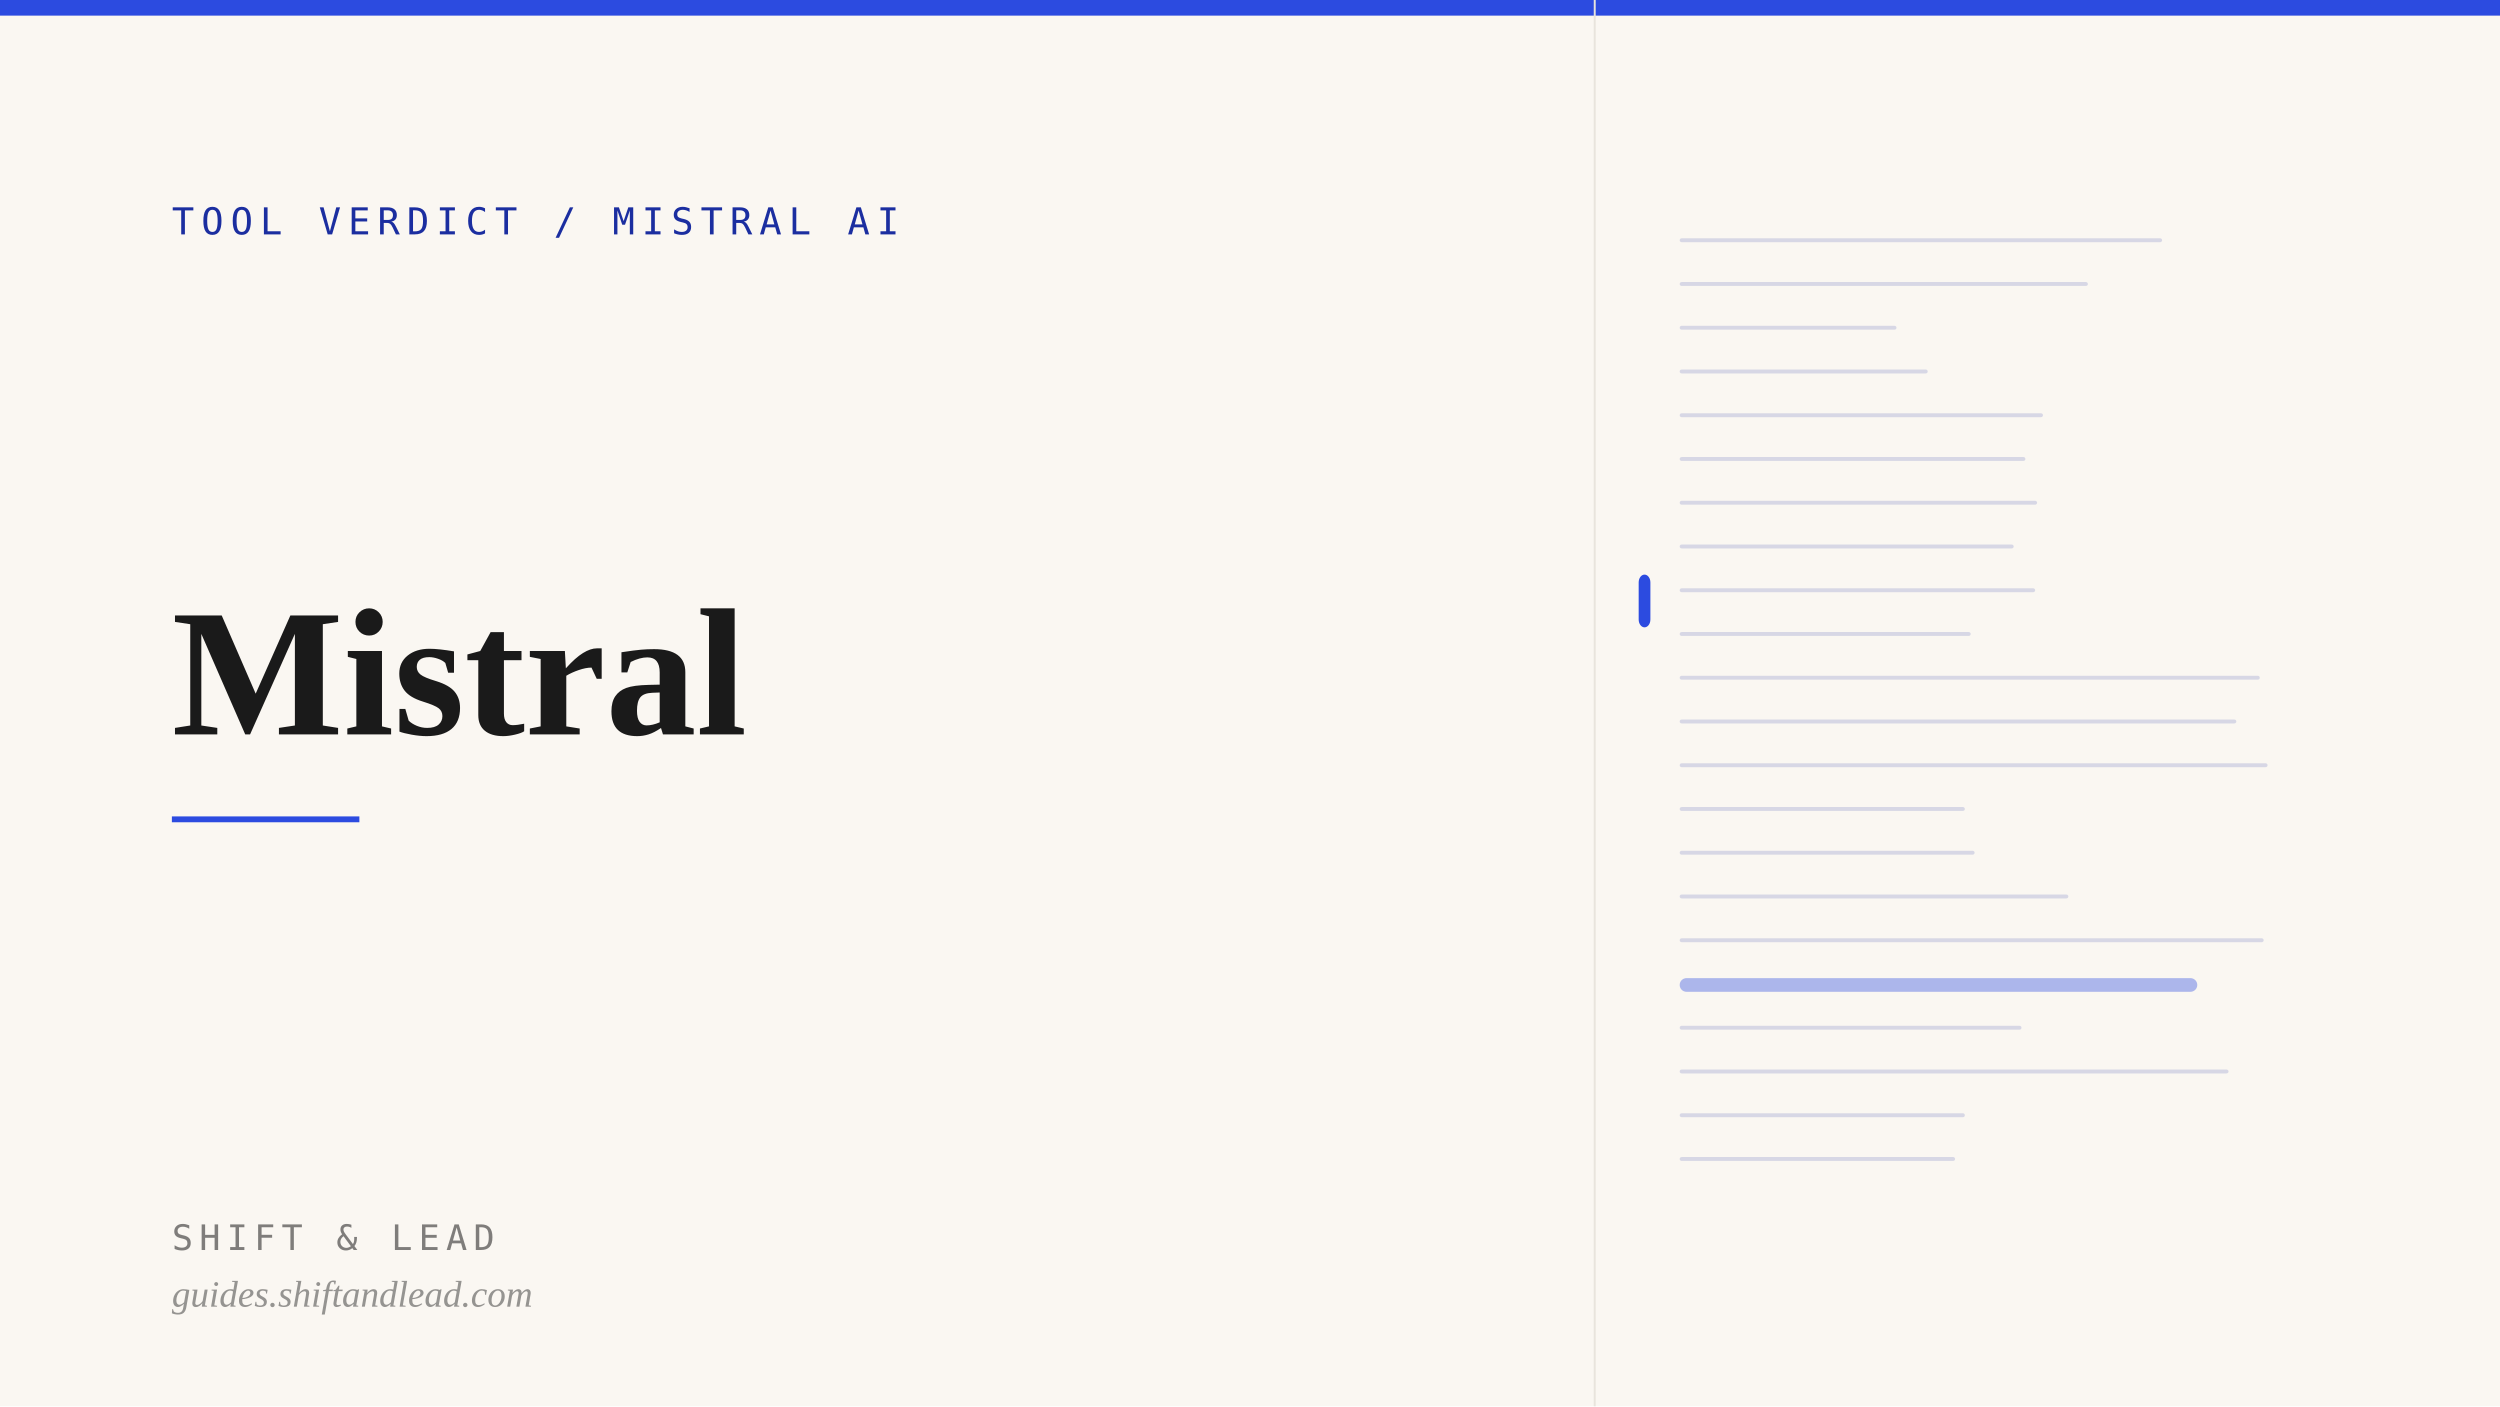
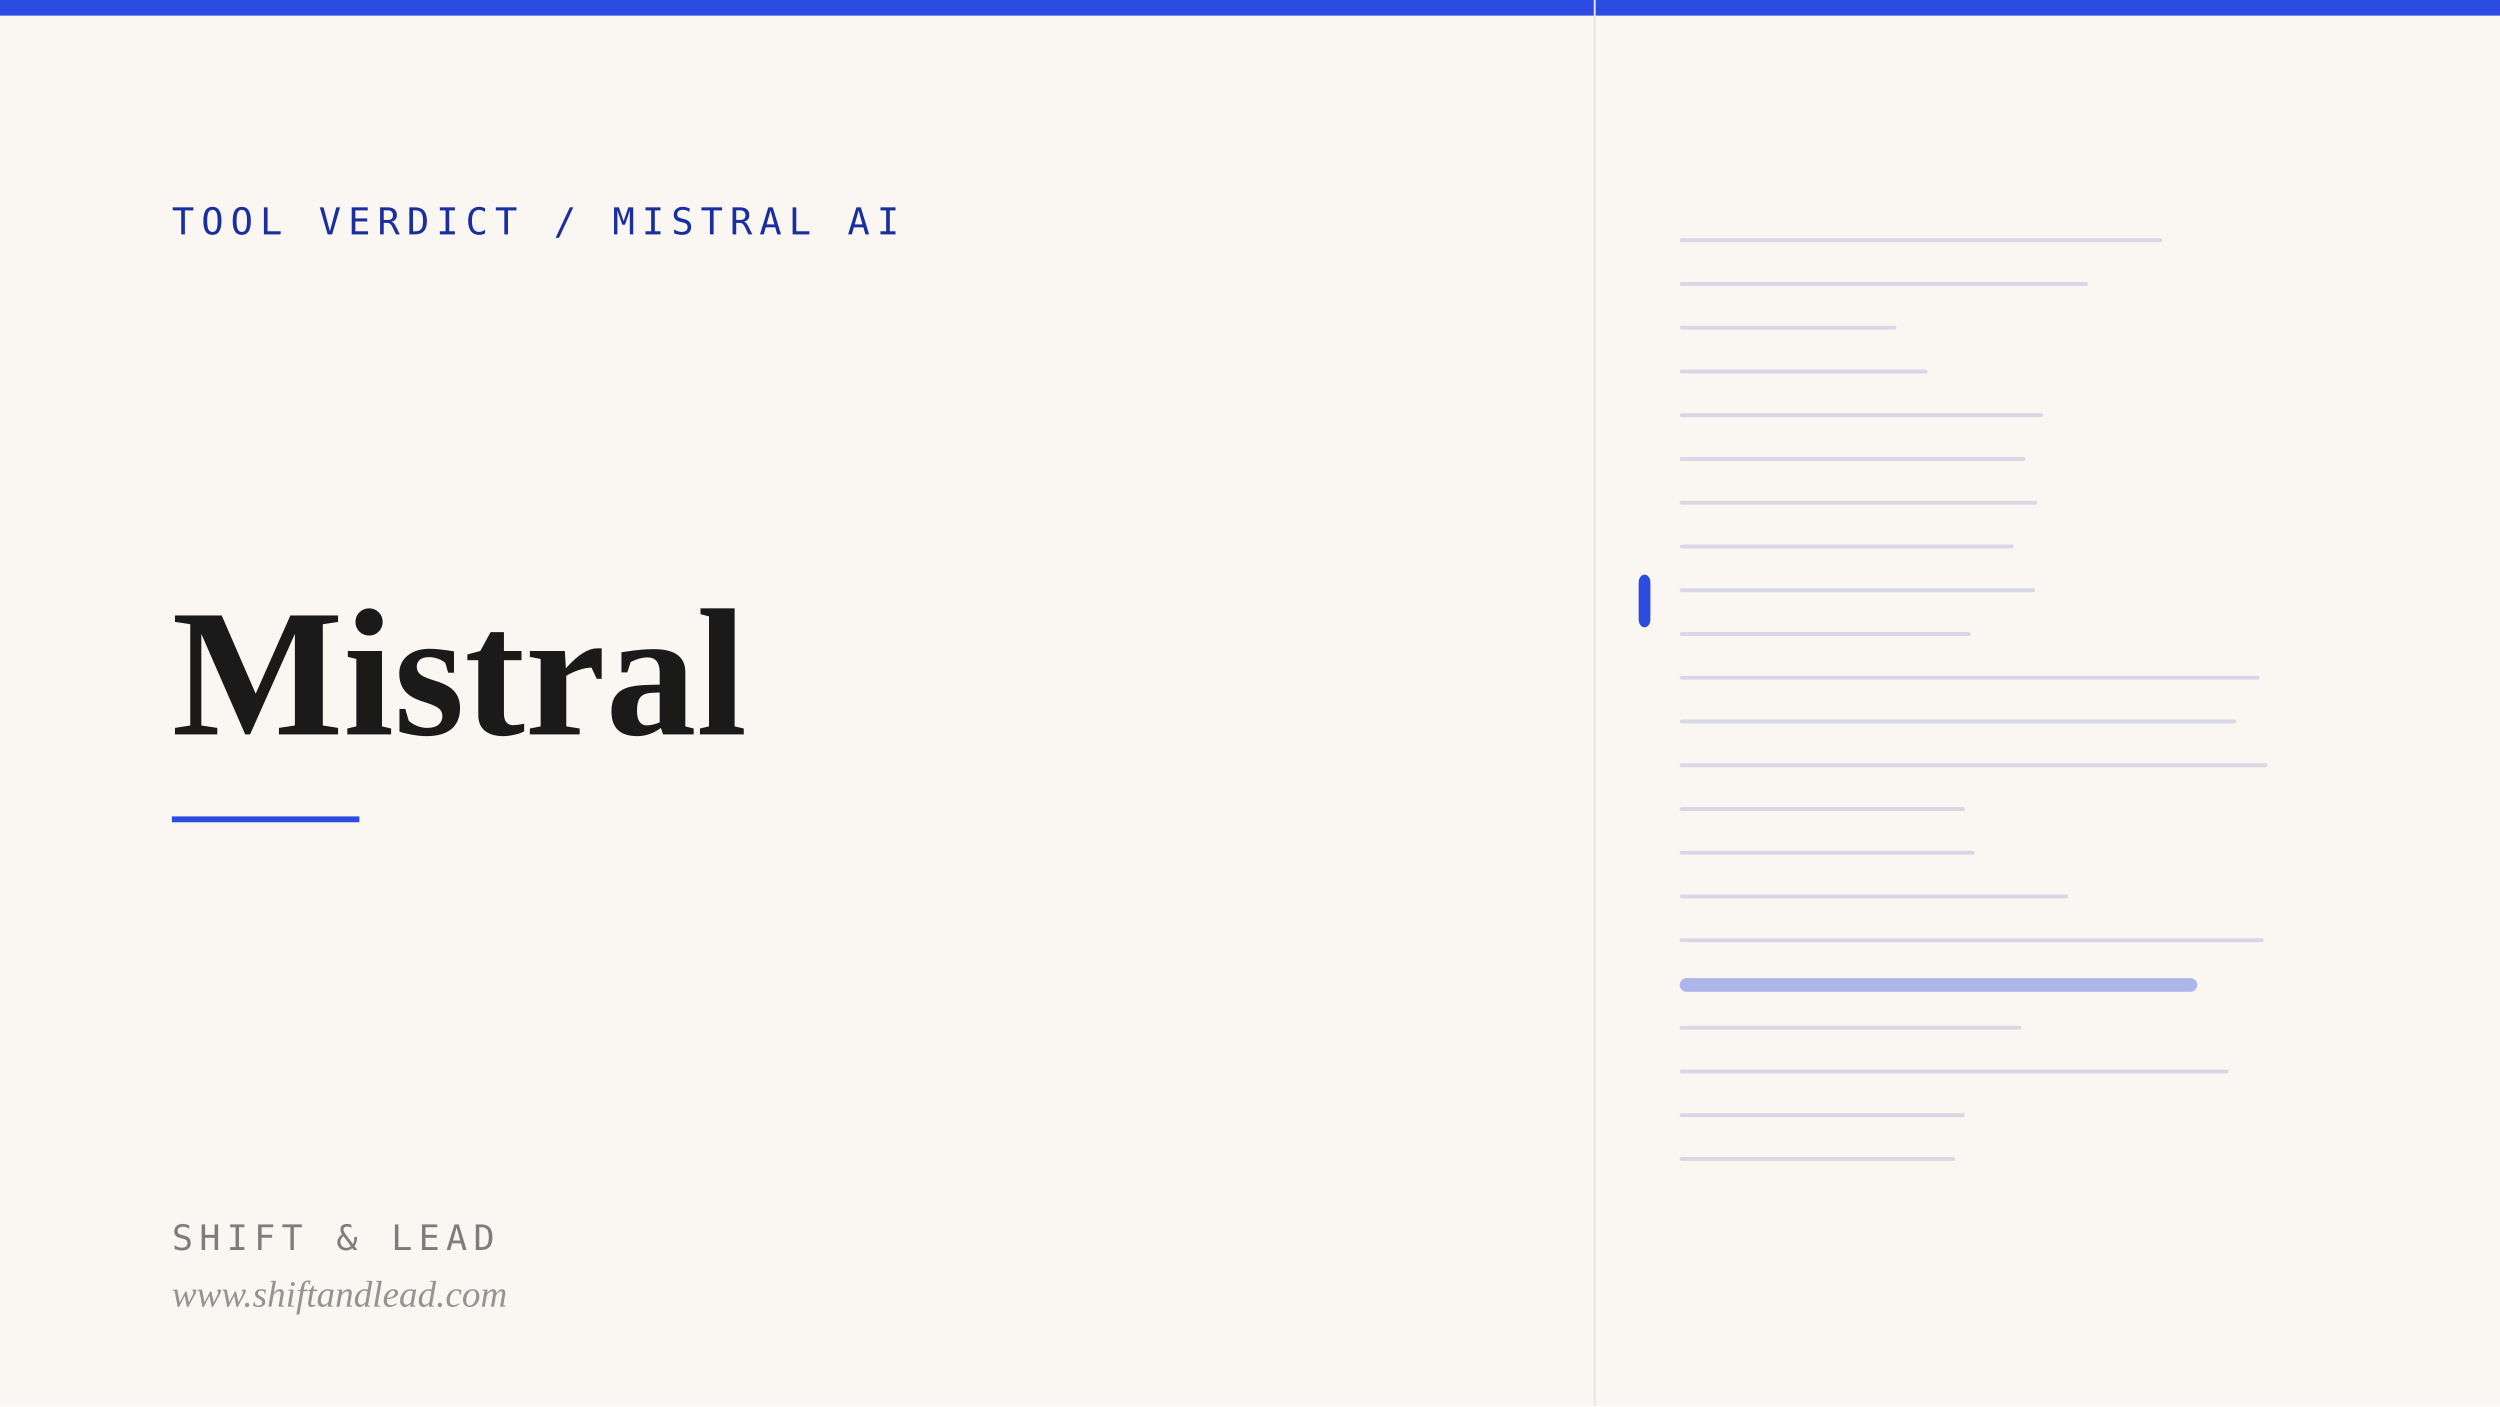
<svg xmlns="http://www.w3.org/2000/svg" viewBox="0 0 1280 720" width="1280" height="720" role="img" aria-label="Mistral">
  <rect width="1280" height="720" fill="#FAF7F2" />
  <rect x="0" y="0" width="1280" height="8" fill="#2C4BE0" />
  <rect x="816" y="0" width="1" height="720" fill="#E8E4DD" />
  <g>
    <rect x="860" y="122" width="247" height="2" rx="1" fill="#1B2EA0" opacity="0.16" />
    <rect x="860" y="144.4" width="209" height="2" rx="1" fill="#1B2EA0" opacity="0.16" />
    <rect x="860" y="166.8" width="111" height="2" rx="1" fill="#1B2EA0" opacity="0.16" />
    <rect x="860" y="189.2" width="127" height="2" rx="1" fill="#1B2EA0" opacity="0.16" />
    <rect x="860" y="211.6" width="186" height="2" rx="1" fill="#1B2EA0" opacity="0.16" />
    <rect x="860" y="234" width="177" height="2" rx="1" fill="#1B2EA0" opacity="0.16" />
    <rect x="860" y="256.4" width="183" height="2" rx="1" fill="#1B2EA0" opacity="0.16" />
    <rect x="860" y="278.8" width="171" height="2" rx="1" fill="#1B2EA0" opacity="0.16" />
    <rect x="860" y="301.2" width="182" height="2" rx="1" fill="#1B2EA0" opacity="0.16" />
    <rect x="860" y="323.6" width="149" height="2" rx="1" fill="#1B2EA0" opacity="0.16" />
    <rect x="860" y="346" width="297" height="2" rx="1" fill="#1B2EA0" opacity="0.16" />
    <rect x="860" y="368.4" width="285" height="2" rx="1" fill="#1B2EA0" opacity="0.16" />
    <rect x="860" y="390.8" width="301" height="2" rx="1" fill="#1B2EA0" opacity="0.16" />
    <rect x="860" y="413.2" width="146" height="2" rx="1" fill="#1B2EA0" opacity="0.16" />
    <rect x="860" y="435.6" width="151" height="2" rx="1" fill="#1B2EA0" opacity="0.16" />
    <rect x="860" y="458" width="199" height="2" rx="1" fill="#1B2EA0" opacity="0.16" />
    <rect x="860" y="480.4" width="299" height="2" rx="1" fill="#1B2EA0" opacity="0.16" />
    <rect x="860" y="500.8" width="265" height="7" rx="3.5" fill="#2C4BE0" opacity="0.38" />
    <rect x="860" y="525.2" width="175" height="2" rx="1" fill="#1B2EA0" opacity="0.16" />
    <rect x="860" y="547.6" width="281" height="2" rx="1" fill="#1B2EA0" opacity="0.16" />
    <rect x="860" y="570" width="146" height="2" rx="1" fill="#1B2EA0" opacity="0.16" />
    <rect x="860" y="592.4" width="141" height="2" rx="1" fill="#1B2EA0" opacity="0.16" />
    <rect x="839" y="294.2" width="6" height="27" rx="4" fill="#2C4BE0" />
  </g>
  <text x="88" y="120" font-family="ui-monospace,'SF Mono',Menlo,monospace" font-size="19" letter-spacing="3.6" fill="#1B2EA0">TOOL VERDICT / MISTRAL AI</text>
  <text y="376" font-family="Georgia,'Times New Roman',serif" font-size="93" font-weight="700" fill="#1a1a1a">
    <tspan x="88" dy="0">Mistral</tspan>
  </text>
  <rect x="88" y="418" width="96" height="3" fill="#2C4BE0" />
  <text x="88" y="640" font-family="ui-monospace,'SF Mono',Menlo,monospace" font-size="18" letter-spacing="3.2" fill="#1a1a1a" opacity="0.55">SHIFT &amp; LEAD</text>
-   <text x="88" y="669" font-family="Georgia,'Times New Roman',serif" font-size="19" font-style="italic" fill="#1a1a1a" opacity="0.45">guides.shiftandlead.com</text>
+   <text x="88" y="669" font-family="Georgia,'Times New Roman',serif" font-size="19" font-style="italic" fill="#1a1a1a" opacity="0.45">www.shiftandlead.com</text>
</svg>
